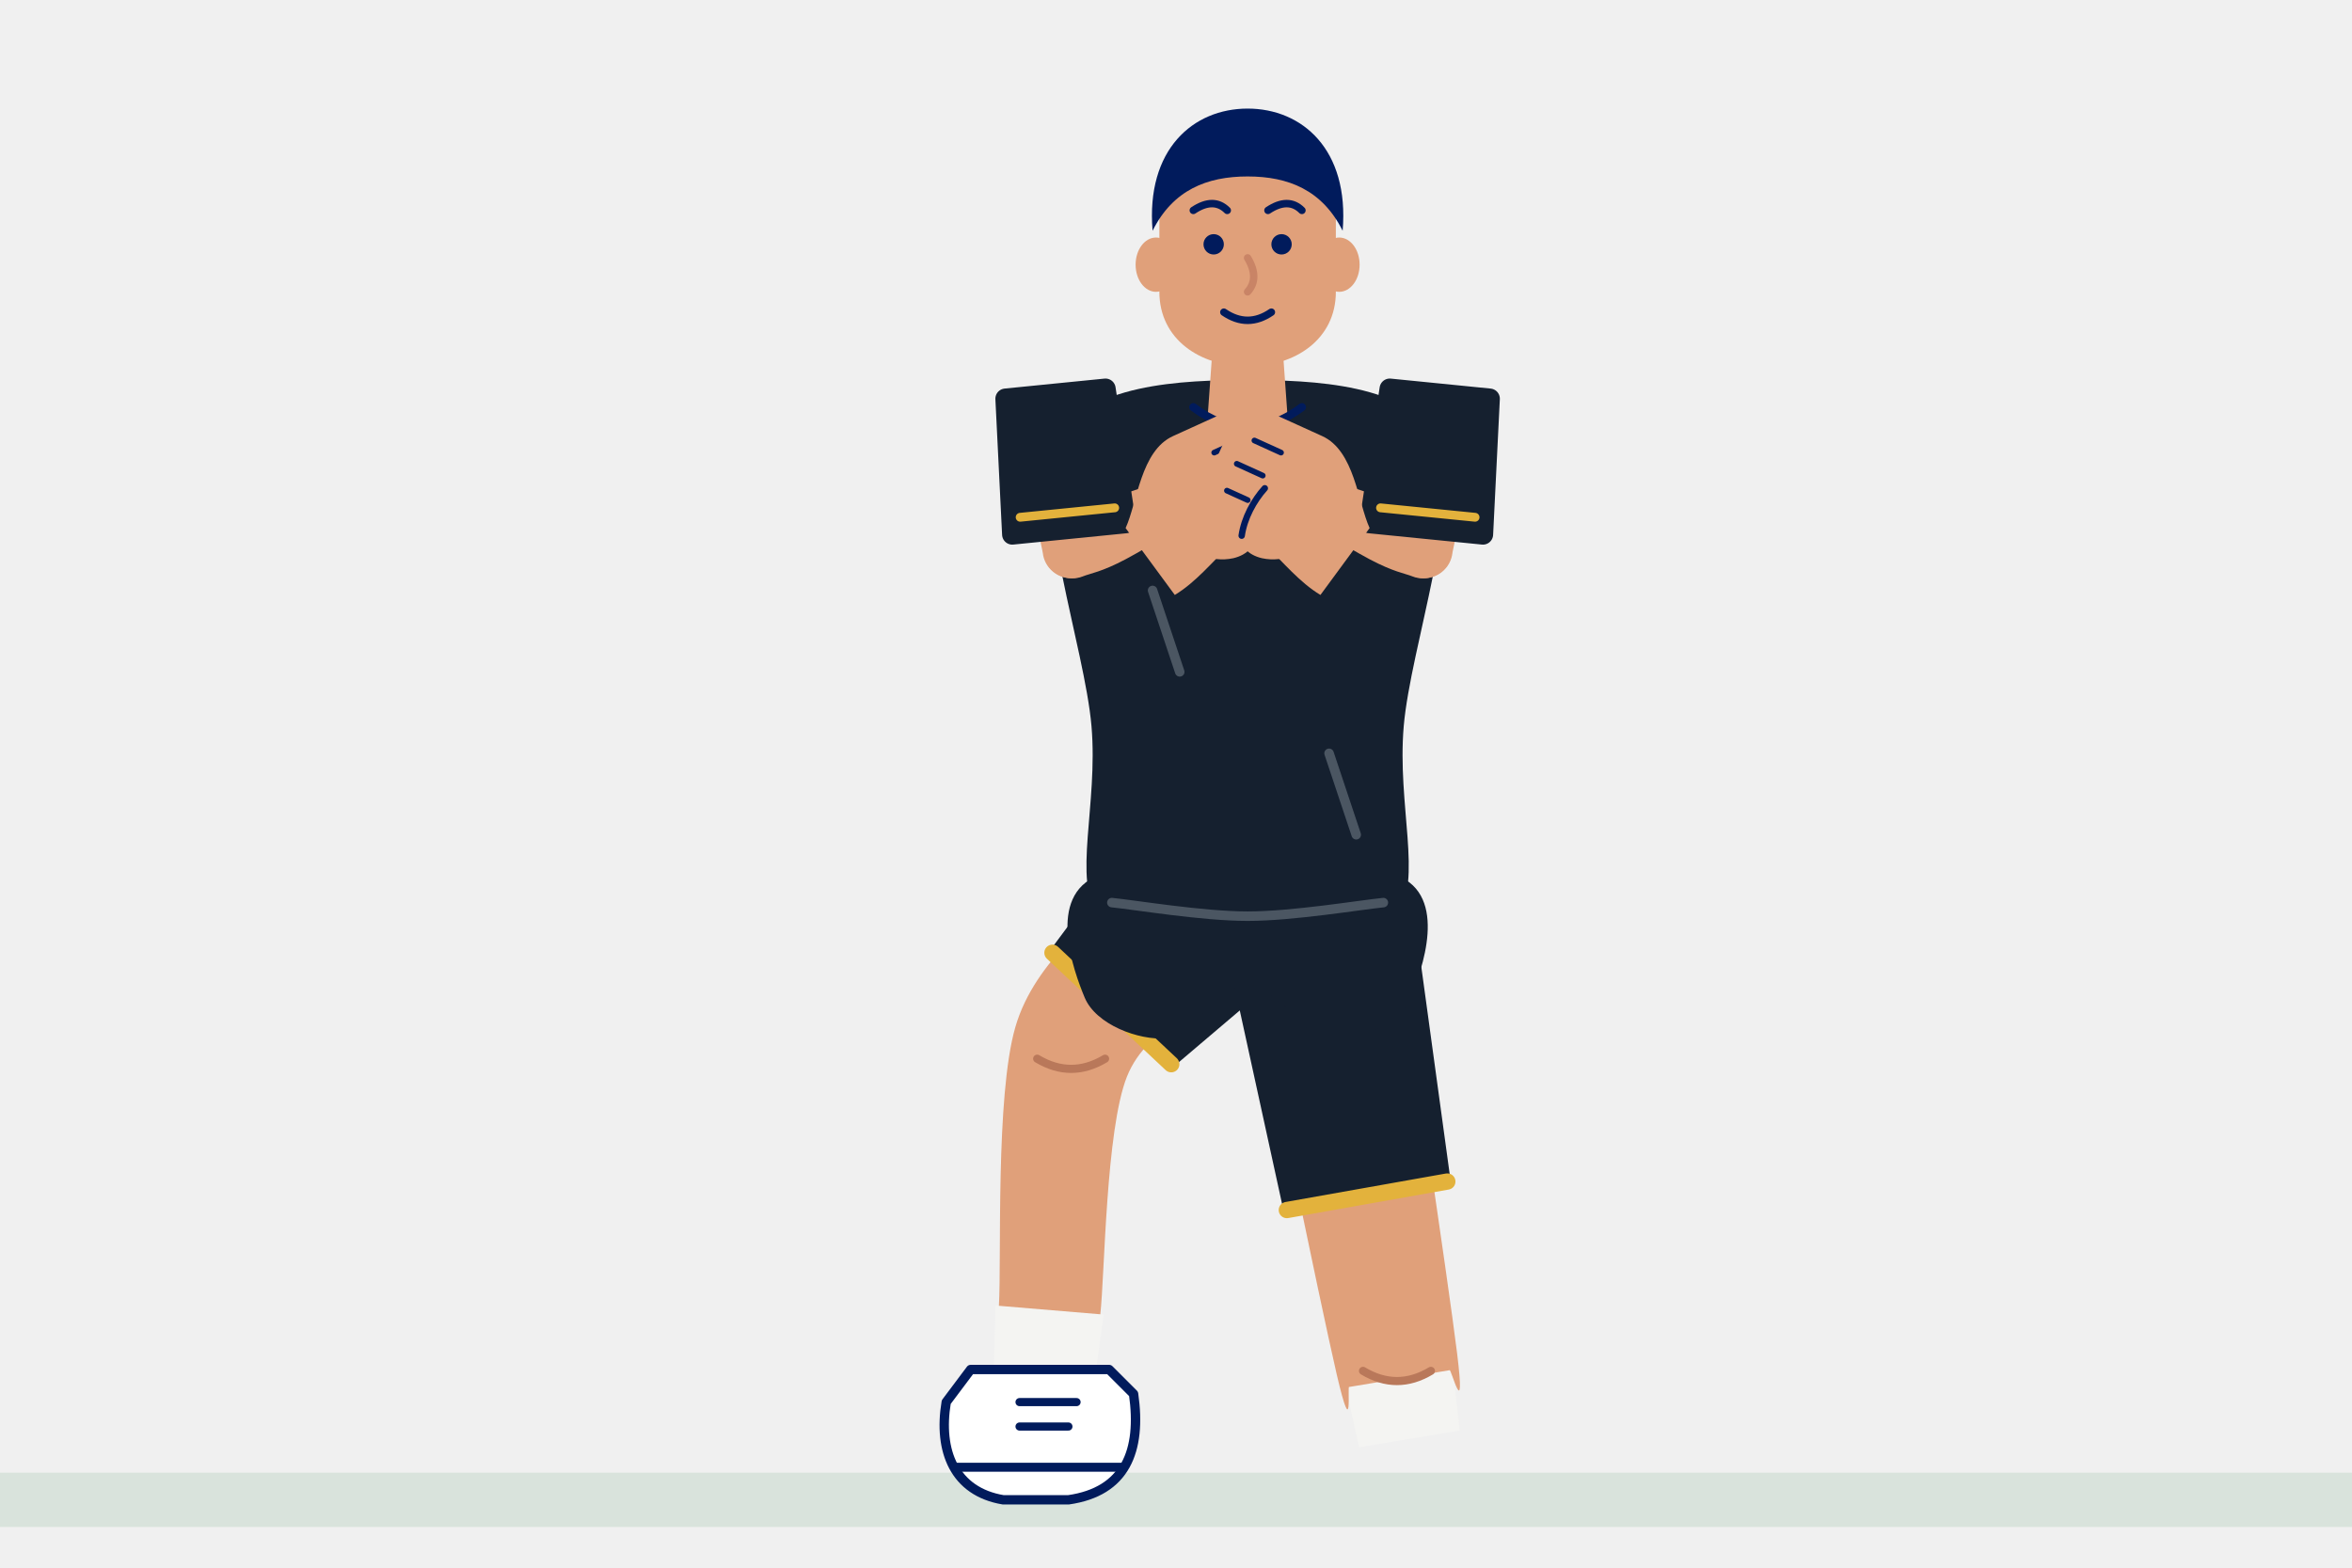
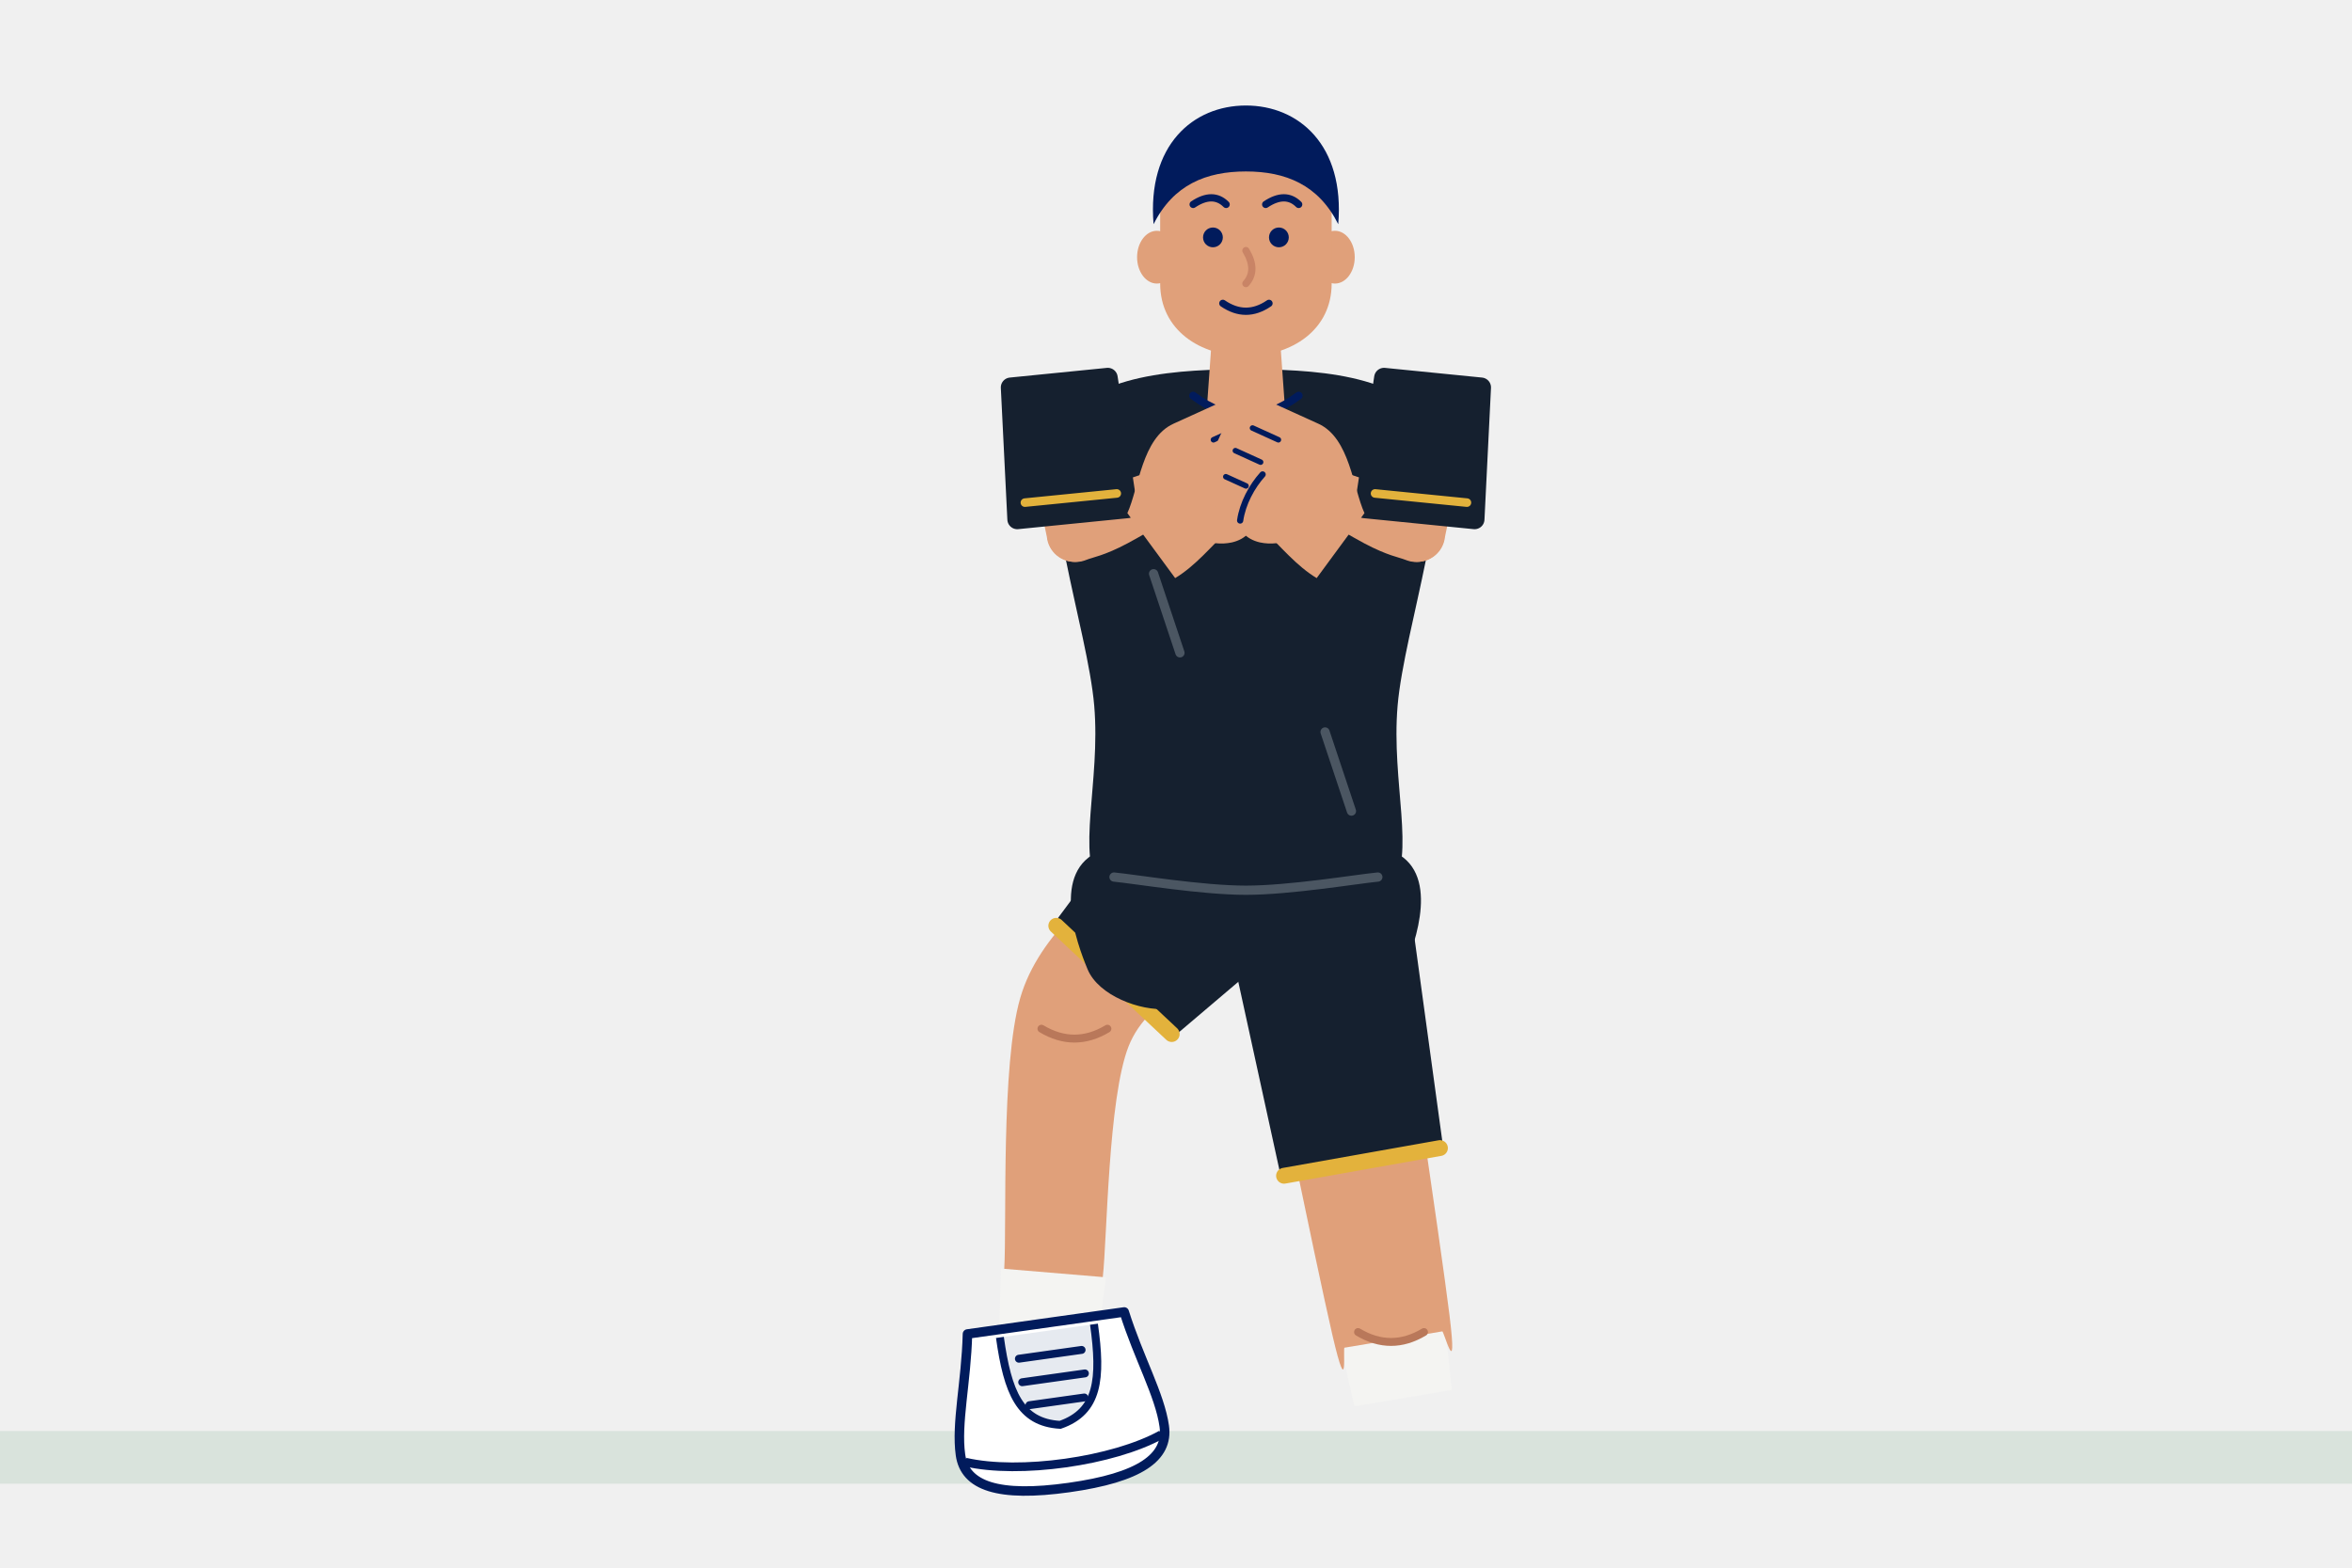
- <svg xmlns="http://www.w3.org/2000/svg" viewBox="56.2 69.0 346.5 231.0" role="img" aria-label="Lunge with Twist, step into the lunge">
+ <svg xmlns="http://www.w3.org/2000/svg" viewBox="51.1 69.0 356.6 237.7" role="img" aria-label="Lunge with Twist, step into the lunge">
  <rect x="40" y="286" width="400" height="8" rx="4" fill="#d9e3dc" />
  <path d="M217.56 271.63 C217.76 270.14 218.6 264.19 218.8 262.7 L202.86 261.37 C202.82 262.87 202.65 268.88 202.61 270.38 Z" fill="#f4f4f2" />
  <path d="M220.98 200.48 C218.44 203.79 208.71 210.19 205.78 220.35 C202.84 230.5 203.76 254.57 203.36 261.41 L218.3 262.66 C218.96 256.82 219.1 235.51 222.22 227.65 C225.34 219.8 234.56 217.55 237.02 215.52 A11 11 0 0 0 220.98 200.48 Z" fill="#e0a07a" />
  <path d="M209 225 q5 3 10 0" fill="none" stroke="#b9785a" stroke-width="1.2" stroke-linecap="round" stroke-linejoin="round" />
  <path d="M218.79 198.42 C217.47 200.2 212.2 207.28 210.88 209.05 L229.12 226.15 C230.8 224.72 237.53 219 239.21 217.58 A14 14 0 0 0 218.79 198.42 Z" fill="#15202f" />
  <path d="M211.25 209.39 L228.75 225.81" fill="none" stroke="#e3b23c" stroke-width="2.4" stroke-linecap="round" stroke-linejoin="round" />
-   <g transform="translate(210 272) scale(-1.2 1.2)">
-     <path d="M-11 2 C-12 9 -10 14 -3 15 L5 15 C11 14 13 9 12 3 L9 -1 L-8 -1 Z" fill="#FFFFFF" stroke="#011B5C" stroke-width="1.15" stroke-linejoin="round" />
-     <path d="M-10 11 H11" fill="none" stroke="#011B5C" stroke-width="1.1" />
-     <path d="M-4 3 h7 M-3 6 h6" stroke="#011B5C" stroke-width="1" stroke-linecap="round" />
+   <g transform="translate(210 272) rotate(-8) scale(-1.2 1.2)">
+     <path d="M-10 -2 C-11 4 -13 9 -13 13 C-13 17 -9 19 0 19 C9 19 13 17 13 13 C13 9 11 4 10 -2 Z" fill="#FFFFFF" stroke="#011B5C" stroke-width="1.2" stroke-linejoin="round" />
+     <path d="M-12.5 14 C-6 16.5 6 16.5 12.5 14" fill="none" stroke="#011B5C" stroke-width="1.1" />
+     <path d="M-6 -1 C-6 6 -5 10 0 11 C5 10 6 6 6 -1" fill="#e6eaf0" stroke="#011B5C" stroke-width="1" />
+     <path d="M-4 2 h8 M-4 5 h8 M-3.5 8 h7" stroke="#011B5C" stroke-width="1" stroke-linecap="round" />
  </g>
  <path d="M271.23 279.78 C271.07 278.29 270.41 272.31 270.25 270.82 L254.46 273.45 C254.79 274.92 256.11 280.78 256.44 282.25 Z" fill="#f4f4f2" />
  <path d="M240.17 209.92 C242.33 220.19 250.67 260.95 253.13 271.53 C255.6 282.1 254.65 273.06 254.96 273.37 L269.75 270.9 C269.94 270.5 272.19 279.28 270.87 268.47 C269.55 257.67 263.34 216.48 261.83 206.08 A11 11 0 0 0 240.17 209.92 Z" fill="#e0a07a" />
  <path d="M257 271 q5 3 10 0" fill="none" stroke="#b9785a" stroke-width="1.2" stroke-linecap="round" stroke-linejoin="round" />
  <path d="M237.22 210.45 C238.56 216.6 243.95 241.23 245.29 247.38 L269.91 243.02 C269.05 236.77 265.64 211.8 264.78 205.55 A14 14 0 0 0 237.22 210.45 Z" fill="#15202f" />
  <path d="M245.78 247.3 L269.42 243.1" fill="none" stroke="#e3b23c" stroke-width="2.4" stroke-linecap="round" stroke-linejoin="round" />
  <path d="M218 198 C225.67 195 254.33 195 262 198 C269.67 201 265.67 212 264 216 C262.33 220 256 222.33 252 222 C248 221.67 244 214 240 214 C236 214 232 221.67 228 222 C224 222.33 217.67 220 216 216 C214.33 212 210.33 201 218 198 Z" fill="#15202f" />
  <path d="M218 204 C214.17 198.67 218 187.67 217 176 C216 164.33 208.17 142.5 212 134 C215.83 125.5 230.67 125 240 125 C249.33 125 264.17 125.5 268 134 C271.83 142.5 264 164.33 263 176 C262 187.67 265.83 198.67 262 204 C258.17 209.33 247.33 208 240 208 C232.67 208 221.83 209.33 218 204 Z" fill="#15202f" />
  <path d="M220 202 C223.33 202.33 233.33 204 240 204 C246.67 204 256.67 202.33 260 202" fill="none" stroke="#4b5662" stroke-width="1.4" stroke-linecap="round" stroke-linejoin="round" />
  <path d="M226 156 C226.67 158 229.33 166 230 168" fill="none" stroke="#4b5662" stroke-width="1.4" stroke-linecap="round" stroke-linejoin="round" />
  <path d="M252 180 C252.67 182 255.33 190 256 192" fill="none" stroke="#4b5662" stroke-width="1.4" stroke-linecap="round" stroke-linejoin="round" />
  <path d="M234 132 L246 132 L245 118 L235 118 Z" fill="#e0a07a" />
  <path d="M232 129 q8 6 16 0" fill="none" stroke="#011B5C" stroke-width="1.2" stroke-linecap="round" stroke-linejoin="round" />
  <g transform="translate(240 106) rotate(0)">
    <ellipse cx="-13.5" cy="2" rx="3" ry="4" fill="#e0a07a" />
    <ellipse cx="13.5" cy="2" rx="3" ry="4" fill="#e0a07a" />
    <path d="M-13 -6 C-13 -16 -7 -19 0 -19 C7 -19 13 -16 13 -6 L13 6 C13 13 7 17 0 17 C-7 17 -13 13 -13 6 Z" fill="#e0a07a" />
    <path d="M-14 -3 C-15 -15 -8 -21 0 -21 C8 -21 15 -15 14 -3 C11 -9 6 -11 0 -11 C-6 -11 -11 -9 -14 -3 Z" fill="#011B5C" />
    <circle cx="-5" cy="-1" r="1.5" fill="#011B5C" />
    <circle cx="5" cy="-1" r="1.5" fill="#011B5C" />
    <path d="M-8 -6 q3 -2 5 0 M3 -6 q3 -2 5 0" fill="none" stroke="#011B5C" stroke-width="1.1" stroke-linecap="round" stroke-linejoin="round" />
    <path d="M0 1 q1.8 3 0 5" fill="none" stroke="#c98466" stroke-width="1.1" stroke-linecap="round" stroke-linejoin="round" />
    <path d="M-3.5 9 q3.5 2.4 7 0" fill="none" stroke="#011B5C" stroke-width="1.1" stroke-linecap="round" stroke-linejoin="round" />
  </g>
  <path d="M215.78 153.91 C216.83 153.49 218.5 153.28 222.06 151.39 C225.63 149.49 234.64 144.02 237.16 142.55 L234.84 137.45 C232.08 138.38 222.03 141.57 218.26 143.01 C214.49 144.45 213.23 145.57 212.22 146.09 A4.3 4.3 0 0 0 215.78 153.91 Z" fill="#e0a07a" />
  <path d="M206.43 130.56 C206.63 132.05 207.06 136.22 207.63 139.53 C208.19 142.84 209.46 148.6 209.82 150.42 A4.2 4.2 0 0 0 218.18 149.58 C218.18 147.73 218.27 141.83 218.17 138.47 C218.07 135.12 217.67 130.95 217.57 129.44 Z" fill="#e0a07a" />
  <path d="M204.34 127.75 L205.33 147.75 L222.05 146.08 L219.06 126.28 Z" fill="#15202f" stroke="#15202f" stroke-width="3" stroke-linecap="round" stroke-linejoin="round" />
  <path d="M206.49 145.22 C208.81 144.99 218.1 144.06 220.42 143.83" fill="none" stroke="#e3b23c" stroke-width="1.3" stroke-linecap="round" stroke-linejoin="round" />
  <path transform="translate(236 140) rotate(65.56) scale(1.05 1.05)" d="M0.4 14.8 C-2.2 11.8 -8.6 8.4 -8.6 3.4 V-3.6 C-8.6 -7.2 -6 -8.8 -2.6 -8.8 H3 C6.4 -8.8 8.6 -7.2 8.6 -3.6 V2.4 C9.8 5.8 11.4 9 11.8 12.4 Z" fill="#e0a07a" />
  <g transform="translate(236 140) rotate(65.56) scale(1.05 1.05)">
    <path d="M4.4 -8.2 C1.6 -8.2 -1.4 -8 -4 -7.5 C-6.6 -7 -7.9 -5.8 -7.9 -3.4 V0.2 Q-7.9 2 -6 2 Q-4.2 2 -4.1 0.6 Q-4 2.8 -2.1 2.8 Q-0.2 2.8 -0.1 0.9 Q0 3.1 1.9 3.1 Q3.8 3.1 3.9 1 L4.4 -1 Z" fill="#e0a07a" />
    <path d="M3.9 -8.2 H4.6 C6.6 -8.2 7.9 -7 7.9 -4.6 V0.9 Q7.9 2.9 5.9 2.9 Q3.95 2.9 3.9 1 Z" fill="#e0a07a" />
    <path d="M4.4 8.4 C7.2 8 9.8 6 10.5 2.8 C10.9 0.8 10.2 -0.9 8.6 -1.3 C6.4 -1.8 3.6 -1.6 1.6 -1.1 C0.2 -0.7 -0.3 0.9 0.6 1.9 C1.4 2.8 3.4 3 5.4 3.1 C6.2 4.4 5.8 6.4 4.4 8.4 Z" fill="#e0a07a" />
    <path d="M1.4 -0.9 C3.6 -1.6 6.4 -1.8 8.8 -1.1" fill="none" stroke="#011B5C" stroke-width="0.9" stroke-linecap="round" />
    <path d="M3.9 -5.6 V-2.4 M-0.1 -5.9 V-1.9 M-4.1 -5 V-0.9" fill="none" stroke="#011B5C" stroke-width="0.8" stroke-linecap="round" />
  </g>
  <path d="M267.78 146.09 C266.77 145.57 265.51 144.45 261.74 143.01 C257.97 141.57 247.92 138.38 245.16 137.45 L242.84 142.55 C245.36 144.02 254.37 149.49 257.94 151.39 C261.5 153.28 263.17 153.49 264.22 153.91 A4.3 4.3 0 0 0 267.78 146.09 Z" fill="#e0a07a" />
  <path d="M262.43 129.44 C262.33 130.95 261.93 135.12 261.83 138.47 C261.73 141.83 261.82 147.73 261.82 149.58 A4.2 4.2 0 0 0 270.18 150.42 C270.54 148.6 271.81 142.84 272.37 139.53 C272.94 136.22 273.37 132.05 273.57 130.56 Z" fill="#e0a07a" />
  <path d="M260.94 126.28 L257.95 146.08 L274.67 147.75 L275.66 127.75 Z" fill="#15202f" stroke="#15202f" stroke-width="3" stroke-linecap="round" stroke-linejoin="round" />
  <path d="M259.58 143.83 C261.9 144.06 271.19 144.99 273.51 145.22" fill="none" stroke="#e3b23c" stroke-width="1.3" stroke-linecap="round" stroke-linejoin="round" />
  <path transform="translate(244 140) rotate(-65.56) scale(-1.05 1.05)" d="M0.4 14.8 C-2.2 11.8 -8.6 8.4 -8.6 3.4 V-3.6 C-8.6 -7.2 -6 -8.8 -2.6 -8.8 H3 C6.4 -8.8 8.6 -7.2 8.6 -3.6 V2.4 C9.8 5.8 11.4 9 11.8 12.4 Z" fill="#e0a07a" />
  <g transform="translate(244 140) rotate(-65.56) scale(-1.05 1.05)">
    <path d="M4.4 -8.2 C1.6 -8.2 -1.4 -8 -4 -7.5 C-6.6 -7 -7.9 -5.8 -7.9 -3.4 V0.2 Q-7.9 2 -6 2 Q-4.2 2 -4.1 0.6 Q-4 2.8 -2.1 2.8 Q-0.2 2.8 -0.1 0.9 Q0 3.1 1.9 3.1 Q3.8 3.1 3.9 1 L4.4 -1 Z" fill="#e0a07a" />
    <path d="M3.9 -8.2 H4.6 C6.6 -8.2 7.9 -7 7.9 -4.6 V0.9 Q7.9 2.9 5.9 2.9 Q3.95 2.9 3.9 1 Z" fill="#e0a07a" />
    <path d="M4.4 8.4 C7.2 8 9.8 6 10.5 2.8 C10.9 0.8 10.2 -0.9 8.6 -1.3 C6.4 -1.8 3.6 -1.6 1.6 -1.1 C0.2 -0.7 -0.3 0.9 0.6 1.9 C1.4 2.8 3.4 3 5.4 3.1 C6.2 4.4 5.8 6.4 4.4 8.4 Z" fill="#e0a07a" />
    <path d="M1.4 -0.9 C3.6 -1.6 6.4 -1.8 8.8 -1.1" fill="none" stroke="#011B5C" stroke-width="0.9" stroke-linecap="round" />
    <path d="M3.9 -5.6 V-2.4 M-0.1 -5.9 V-1.9 M-4.1 -5 V-0.9" fill="none" stroke="#011B5C" stroke-width="0.8" stroke-linecap="round" />
  </g>
</svg>
